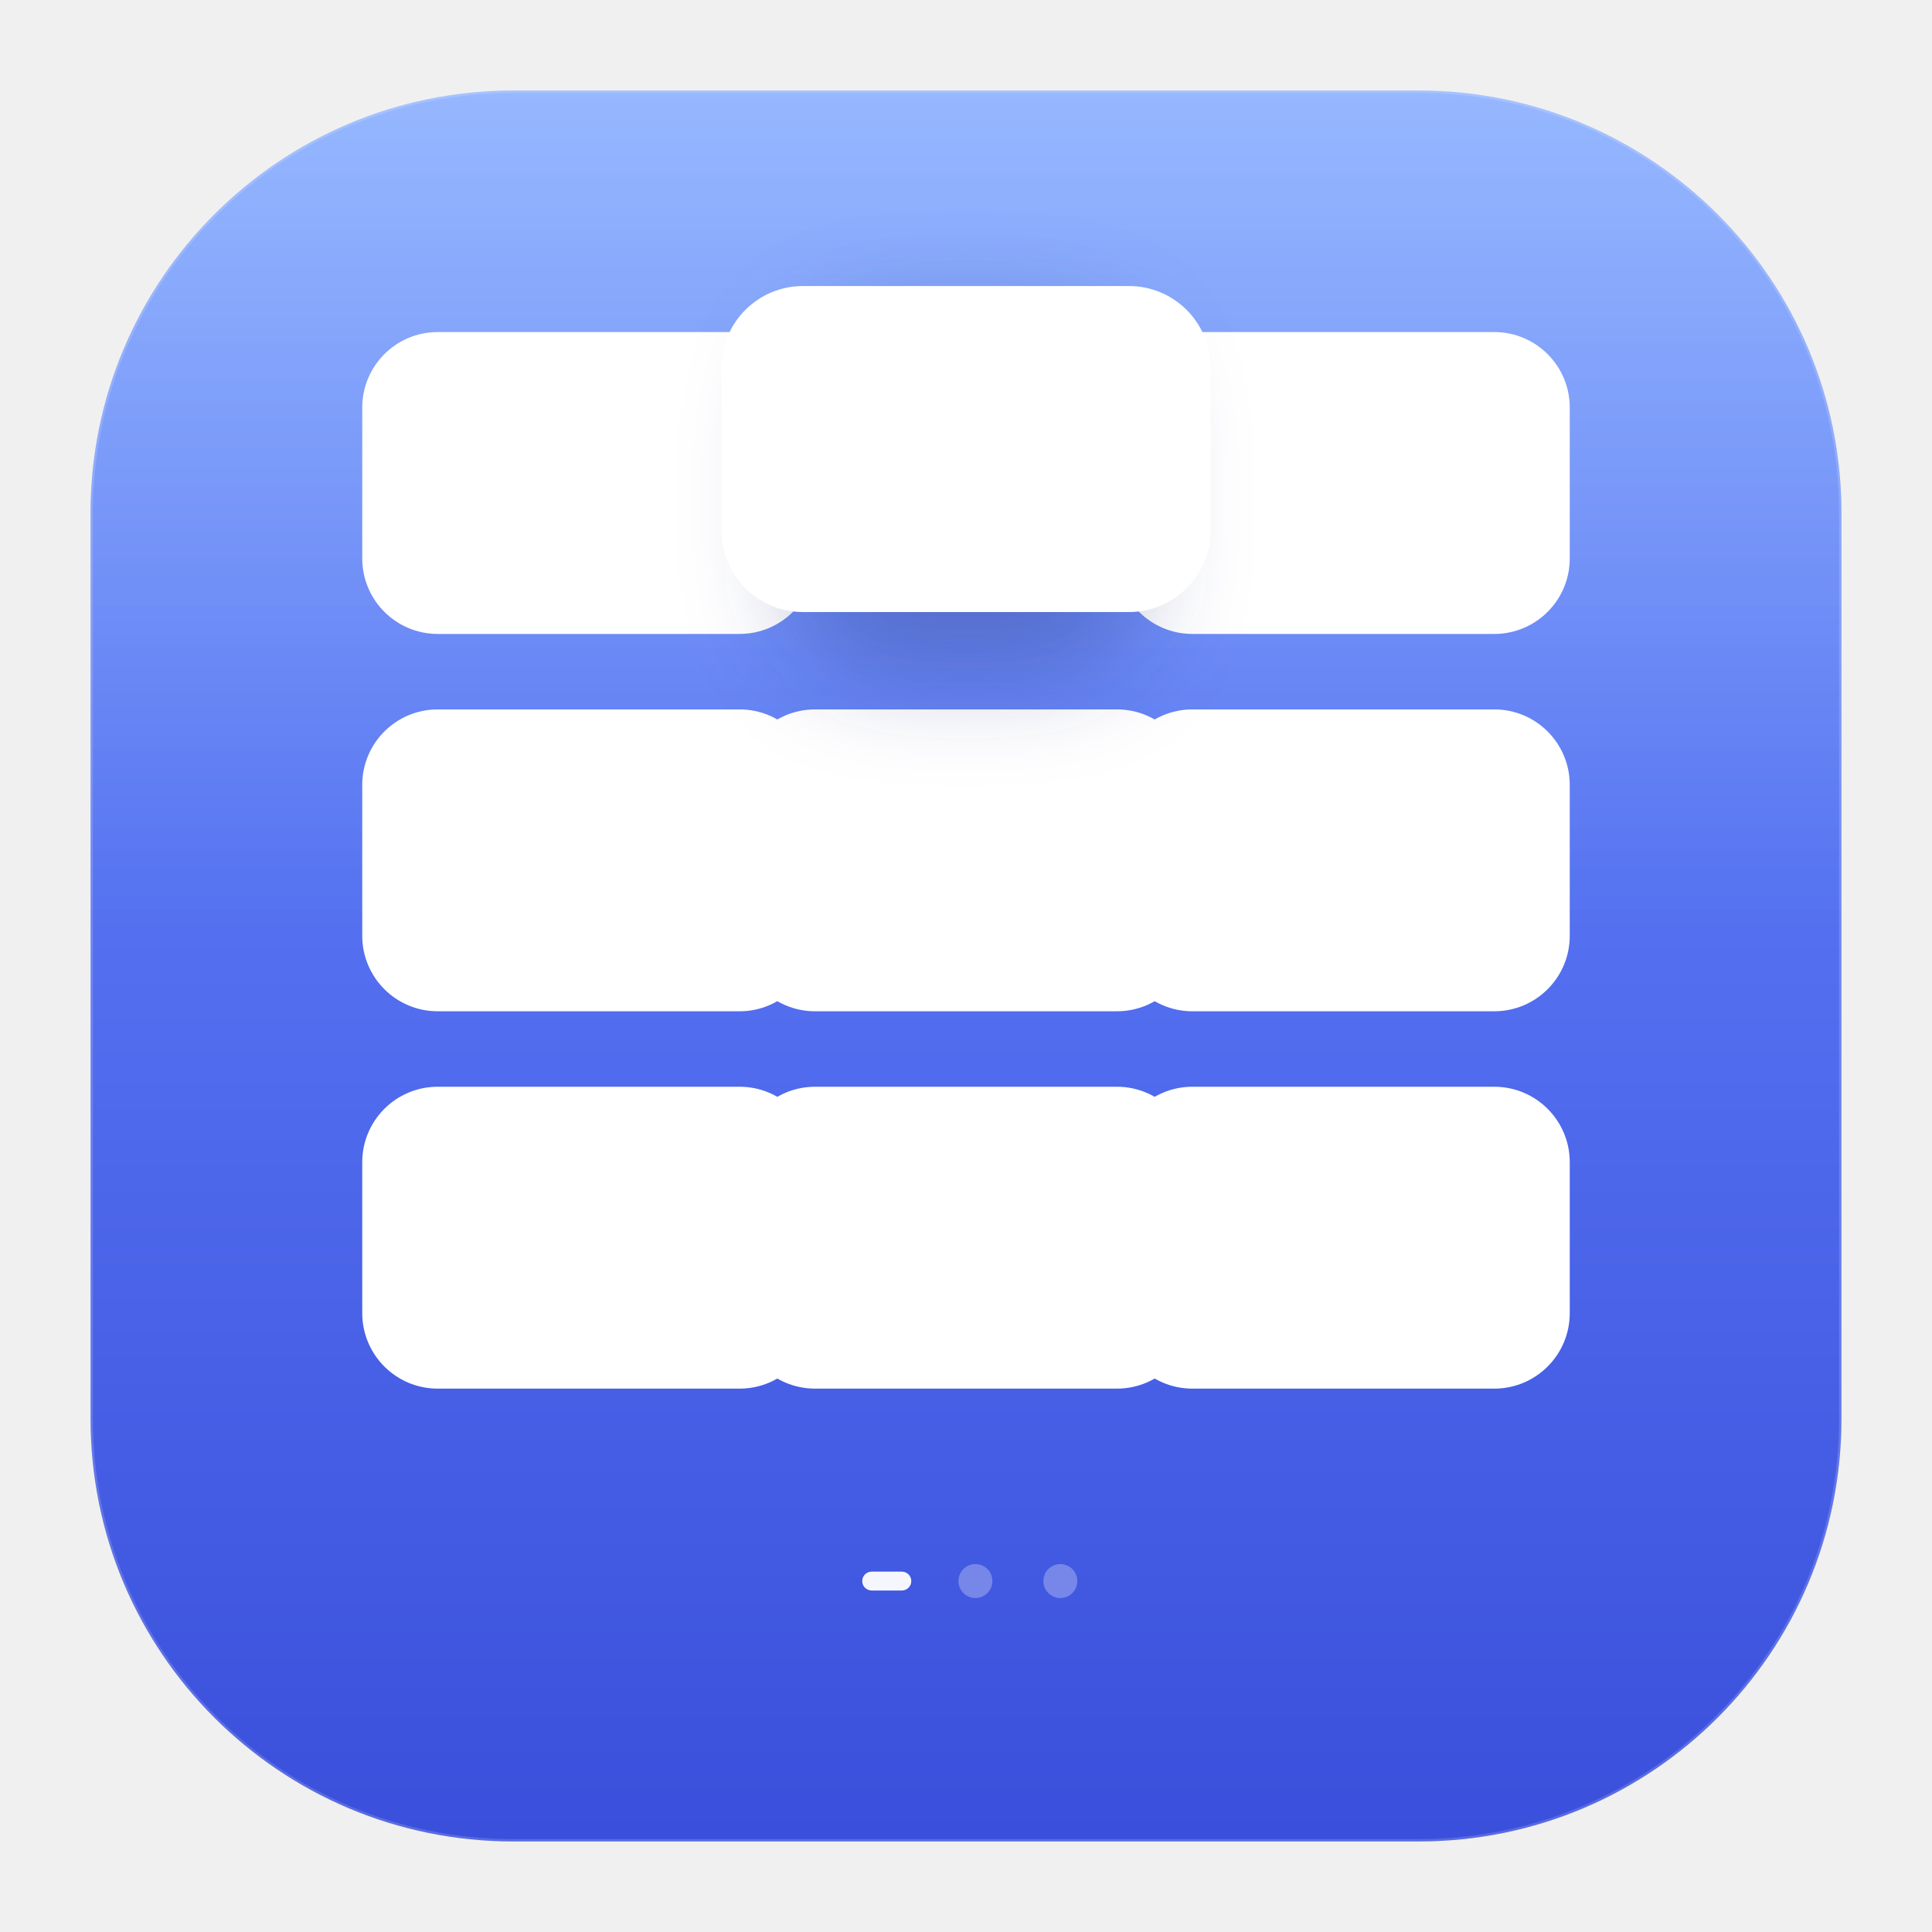
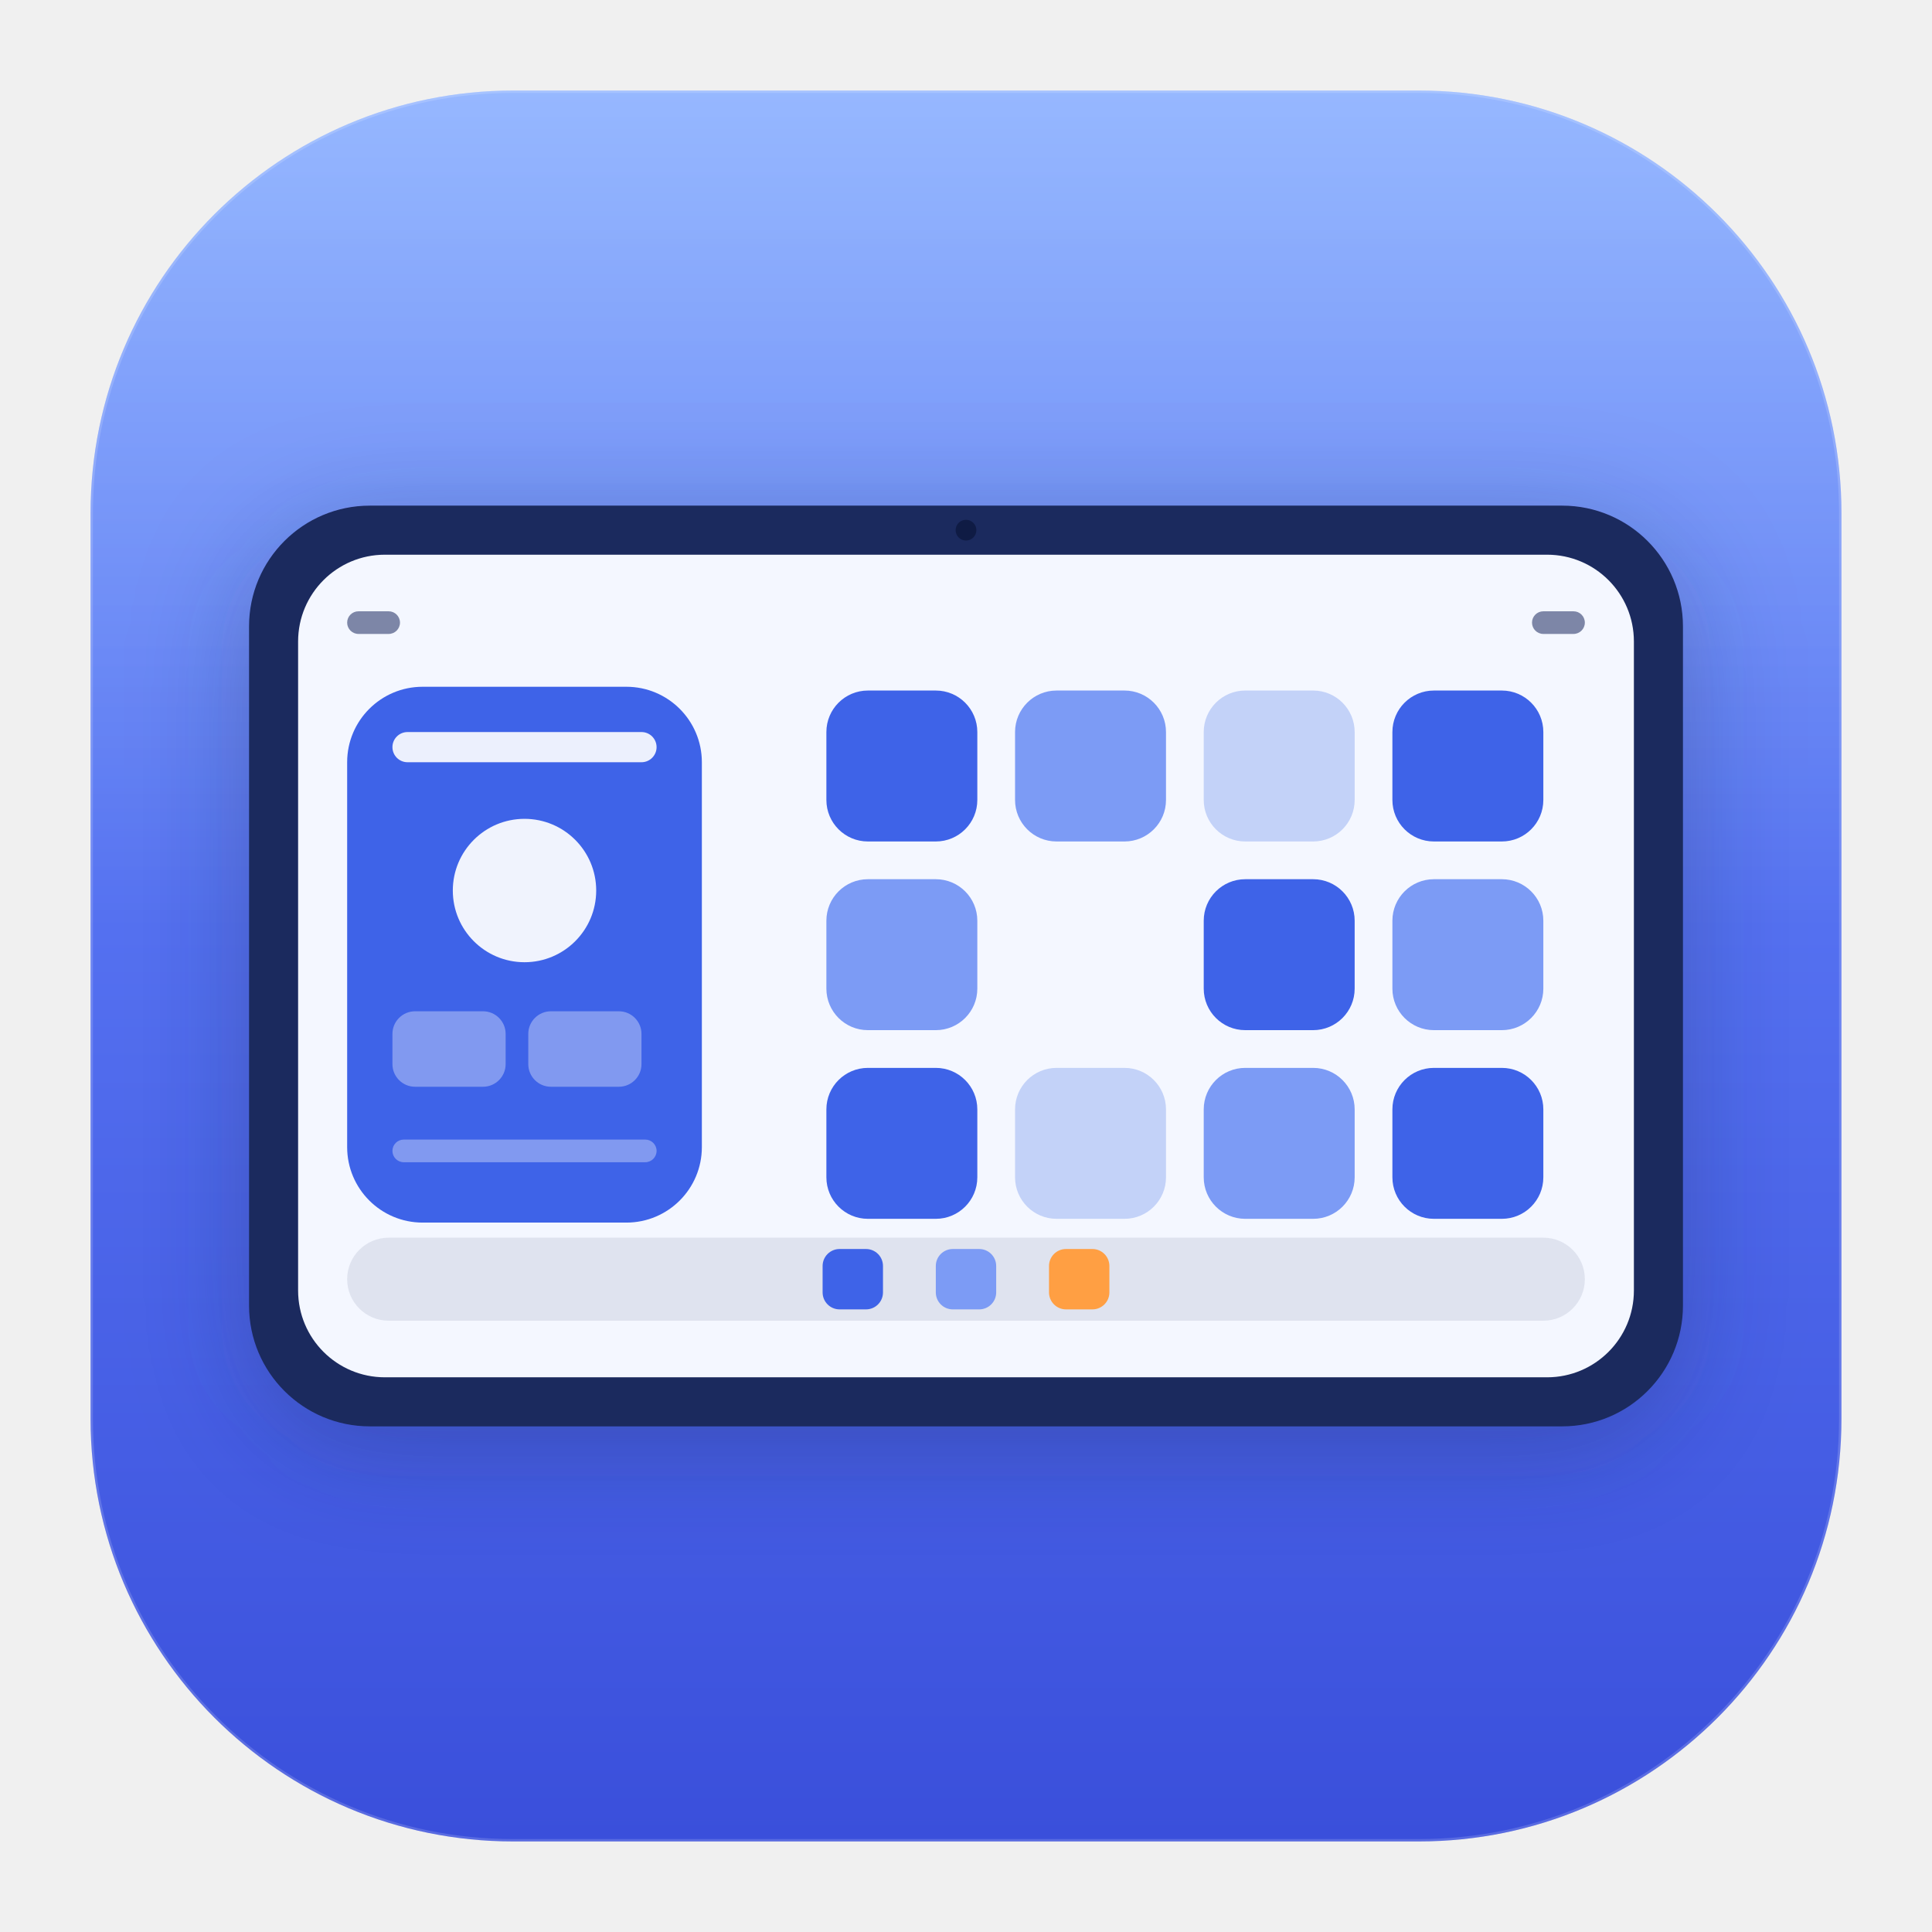
<svg xmlns="http://www.w3.org/2000/svg" width="1024" height="1024" viewBox="0 0 1024 1024">
  <defs>
    <linearGradient id="bg" x1="0" y1="0" x2="0" y2="1">
      <stop offset="0" stop-color="#82AAFF" />
      <stop offset="0.48" stop-color="#5470F0" />
      <stop offset="1" stop-color="#3A4FDB" />
    </linearGradient>
    <linearGradient id="gloss" x1="0" y1="0" x2="0" y2="1">
      <stop offset="0" stop-color="#FFFFFF" stop-opacity="0.16" />
      <stop offset="1" stop-color="#FFFFFF" stop-opacity="0" />
    </linearGradient>
    <filter id="soft" x="-40%" y="-40%" width="180%" height="180%">
-       <feGaussianBlur stdDeviation="26" />
+       <feGaussianBlur stdDeviation="30" />
    </filter>
    <path id="sq" d="M 272,48 H 752 A 224,224 0 0 1 976,272 V 752 A 224,224 0 0 1 752,976 H 272 A 224,224 0 0 1 48,752 V 272 A 224,224 0 0 1 272,48 Z" />
    <clipPath id="clipSq">
      <use href="#sq" />
    </clipPath>
-     <path id="tile" d="M 0,0 h 160 a 40,40 0 0 1 40,40 v 80 a 40,40 0 0 1 -40,40 h -160 a 40,40 0 0 1 -40,-40 v -80 a 40,40 0 0 1 40,-40 Z" />
  </defs>
  <use href="#sq" fill="url(#bg)" />
  <g clip-path="url(#clipSq)">
    <rect x="48" y="48" width="928" height="440" fill="url(#gloss)" />
    <use href="#sq" fill="none" stroke="#FFFFFF" stroke-opacity="0.16" stroke-width="2.5" />
  </g>
-   <g fill="#FFFFFF">
-     <use href="#tile" transform="translate(232,176)" />
-     <use href="#tile" transform="translate(632,176)" />
-     <use href="#tile" transform="translate(232,376)" />
-     <use href="#tile" transform="translate(432,376)" />
-     <use href="#tile" transform="translate(632,376)" />
-     <use href="#tile" transform="translate(232,576)" />
-     <use href="#tile" transform="translate(432,576)" />
-     <use href="#tile" transform="translate(632,576)" />
+   <g transform="translate(0,12)">
+     <rect x="132" y="268" width="760" height="488" rx="64" fill="#16204A" opacity="0.28" filter="url(#soft)" />
  </g>
-   <g transform="translate(0,26) translate(512,238) scale(1.08) translate(-512,-256)">
-     <rect x="428" y="172" width="168" height="168" rx="45" fill="#1B2A78" opacity="0.34" filter="url(#soft)" />
+   <rect x="132" y="268" width="760" height="488" rx="64" fill="#1B2A5E" />
+   <circle cx="512" cy="281" r="5.5" fill="#0F1B44" />
+   <rect x="158" y="294" width="708" height="436" rx="46" fill="#F4F7FF" />
+   <rect x="184" y="324" width="28" height="12" rx="6" fill="#1B2A5E" opacity="0.55" />
+   <rect x="812" y="324" width="28" height="12" rx="6" fill="#1B2A5E" opacity="0.55" />
+   <rect x="184" y="364" width="188" height="284" rx="40" fill="#3E63E8" />
+   <rect x="208" y="388" width="140" height="16" rx="8" fill="#FFFFFF" opacity="0.9" />
+   <circle cx="278" cy="472" r="38" fill="#FFFFFF" opacity="0.92" />
+   <rect x="208" y="536" width="60" height="40" rx="12" fill="#FFFFFF" opacity="0.35" />
+   <rect x="280" y="536" width="60" height="40" rx="12" fill="#FFFFFF" opacity="0.35" />
+   <rect x="208" y="604" width="140" height="12" rx="6" fill="#FFFFFF" opacity="0.35" />
+   <g>
+     <rect x="438" y="366" width="80" height="80" rx="22" fill="#3E63E8" />
+     <rect x="538" y="366" width="80" height="80" rx="22" fill="#7C9BF5" />
+     <rect x="638" y="366" width="80" height="80" rx="22" fill="#C3D2F8" />
+     <rect x="738" y="366" width="80" height="80" rx="22" fill="#3E63E8" />
+     <rect x="438" y="466" width="80" height="80" rx="22" fill="#7C9BF5" />
+     <rect x="638" y="466" width="80" height="80" rx="22" fill="#3E63E8" />
+     <rect x="738" y="466" width="80" height="80" rx="22" fill="#7C9BF5" />
+     <rect x="438" y="566" width="80" height="80" rx="22" fill="#3E63E8" />
+     <rect x="538" y="566" width="80" height="80" rx="22" fill="#C3D2F8" />
+     <rect x="638" y="566" width="80" height="80" rx="22" fill="#7C9BF5" />
+     <rect x="738" y="566" width="80" height="80" rx="22" fill="#3E63E8" />
  </g>
-   <use href="#tile" fill="#FFFFFF" transform="translate(512,238) scale(1.08) translate(-512,-256) translate(432,176)" />
-   <rect x="457" y="833" width="26" height="10" rx="5" fill="#FFFFFF" fill-opacity="0.95" />
-   <circle cx="517" cy="838" r="9" fill="#FFFFFF" fill-opacity="0.28" />
-   <circle cx="562" cy="838" r="9" fill="#FFFFFF" fill-opacity="0.28" />
+   <rect x="184" y="656" width="656" height="44" rx="22" fill="#1B2A5E" opacity="0.10" />
+   <rect x="436" y="662" width="32" height="32" rx="9" fill="#3E63E8" />
+   <rect x="496" y="662" width="32" height="32" rx="9" fill="#7C9BF5" />
+   <rect x="556" y="662" width="32" height="32" rx="9" fill="#FF9F43" />
</svg>
